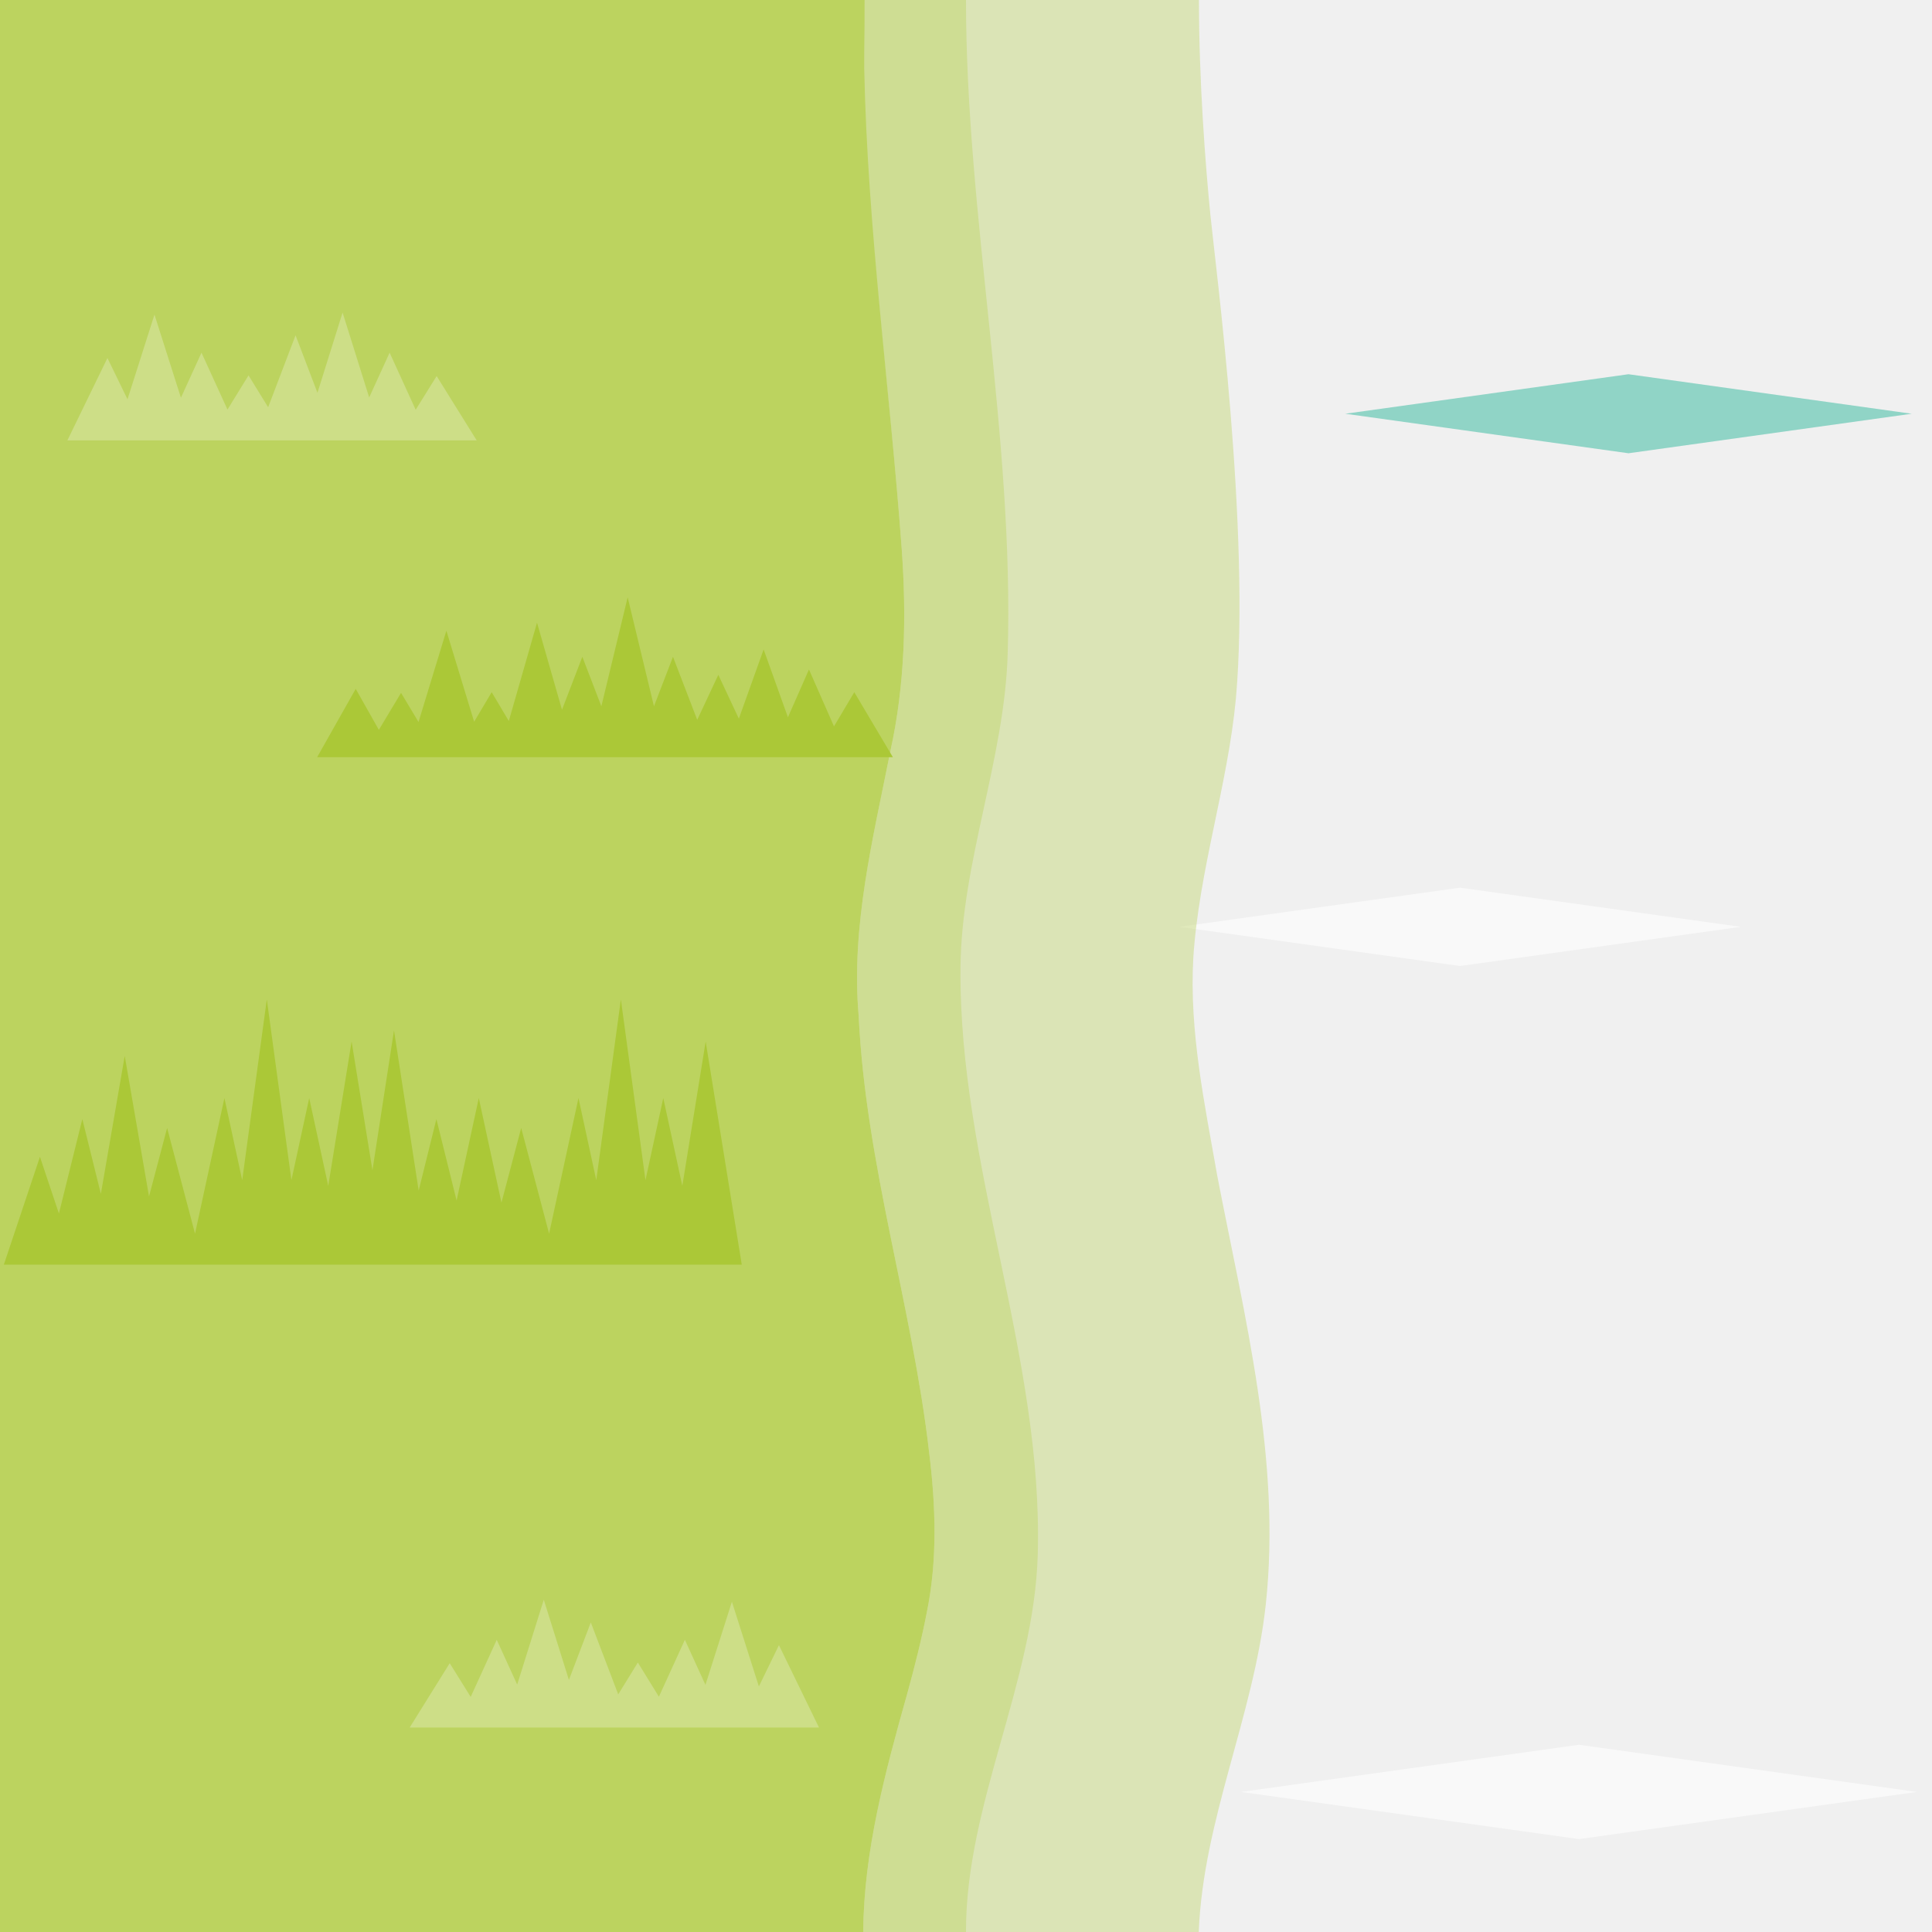
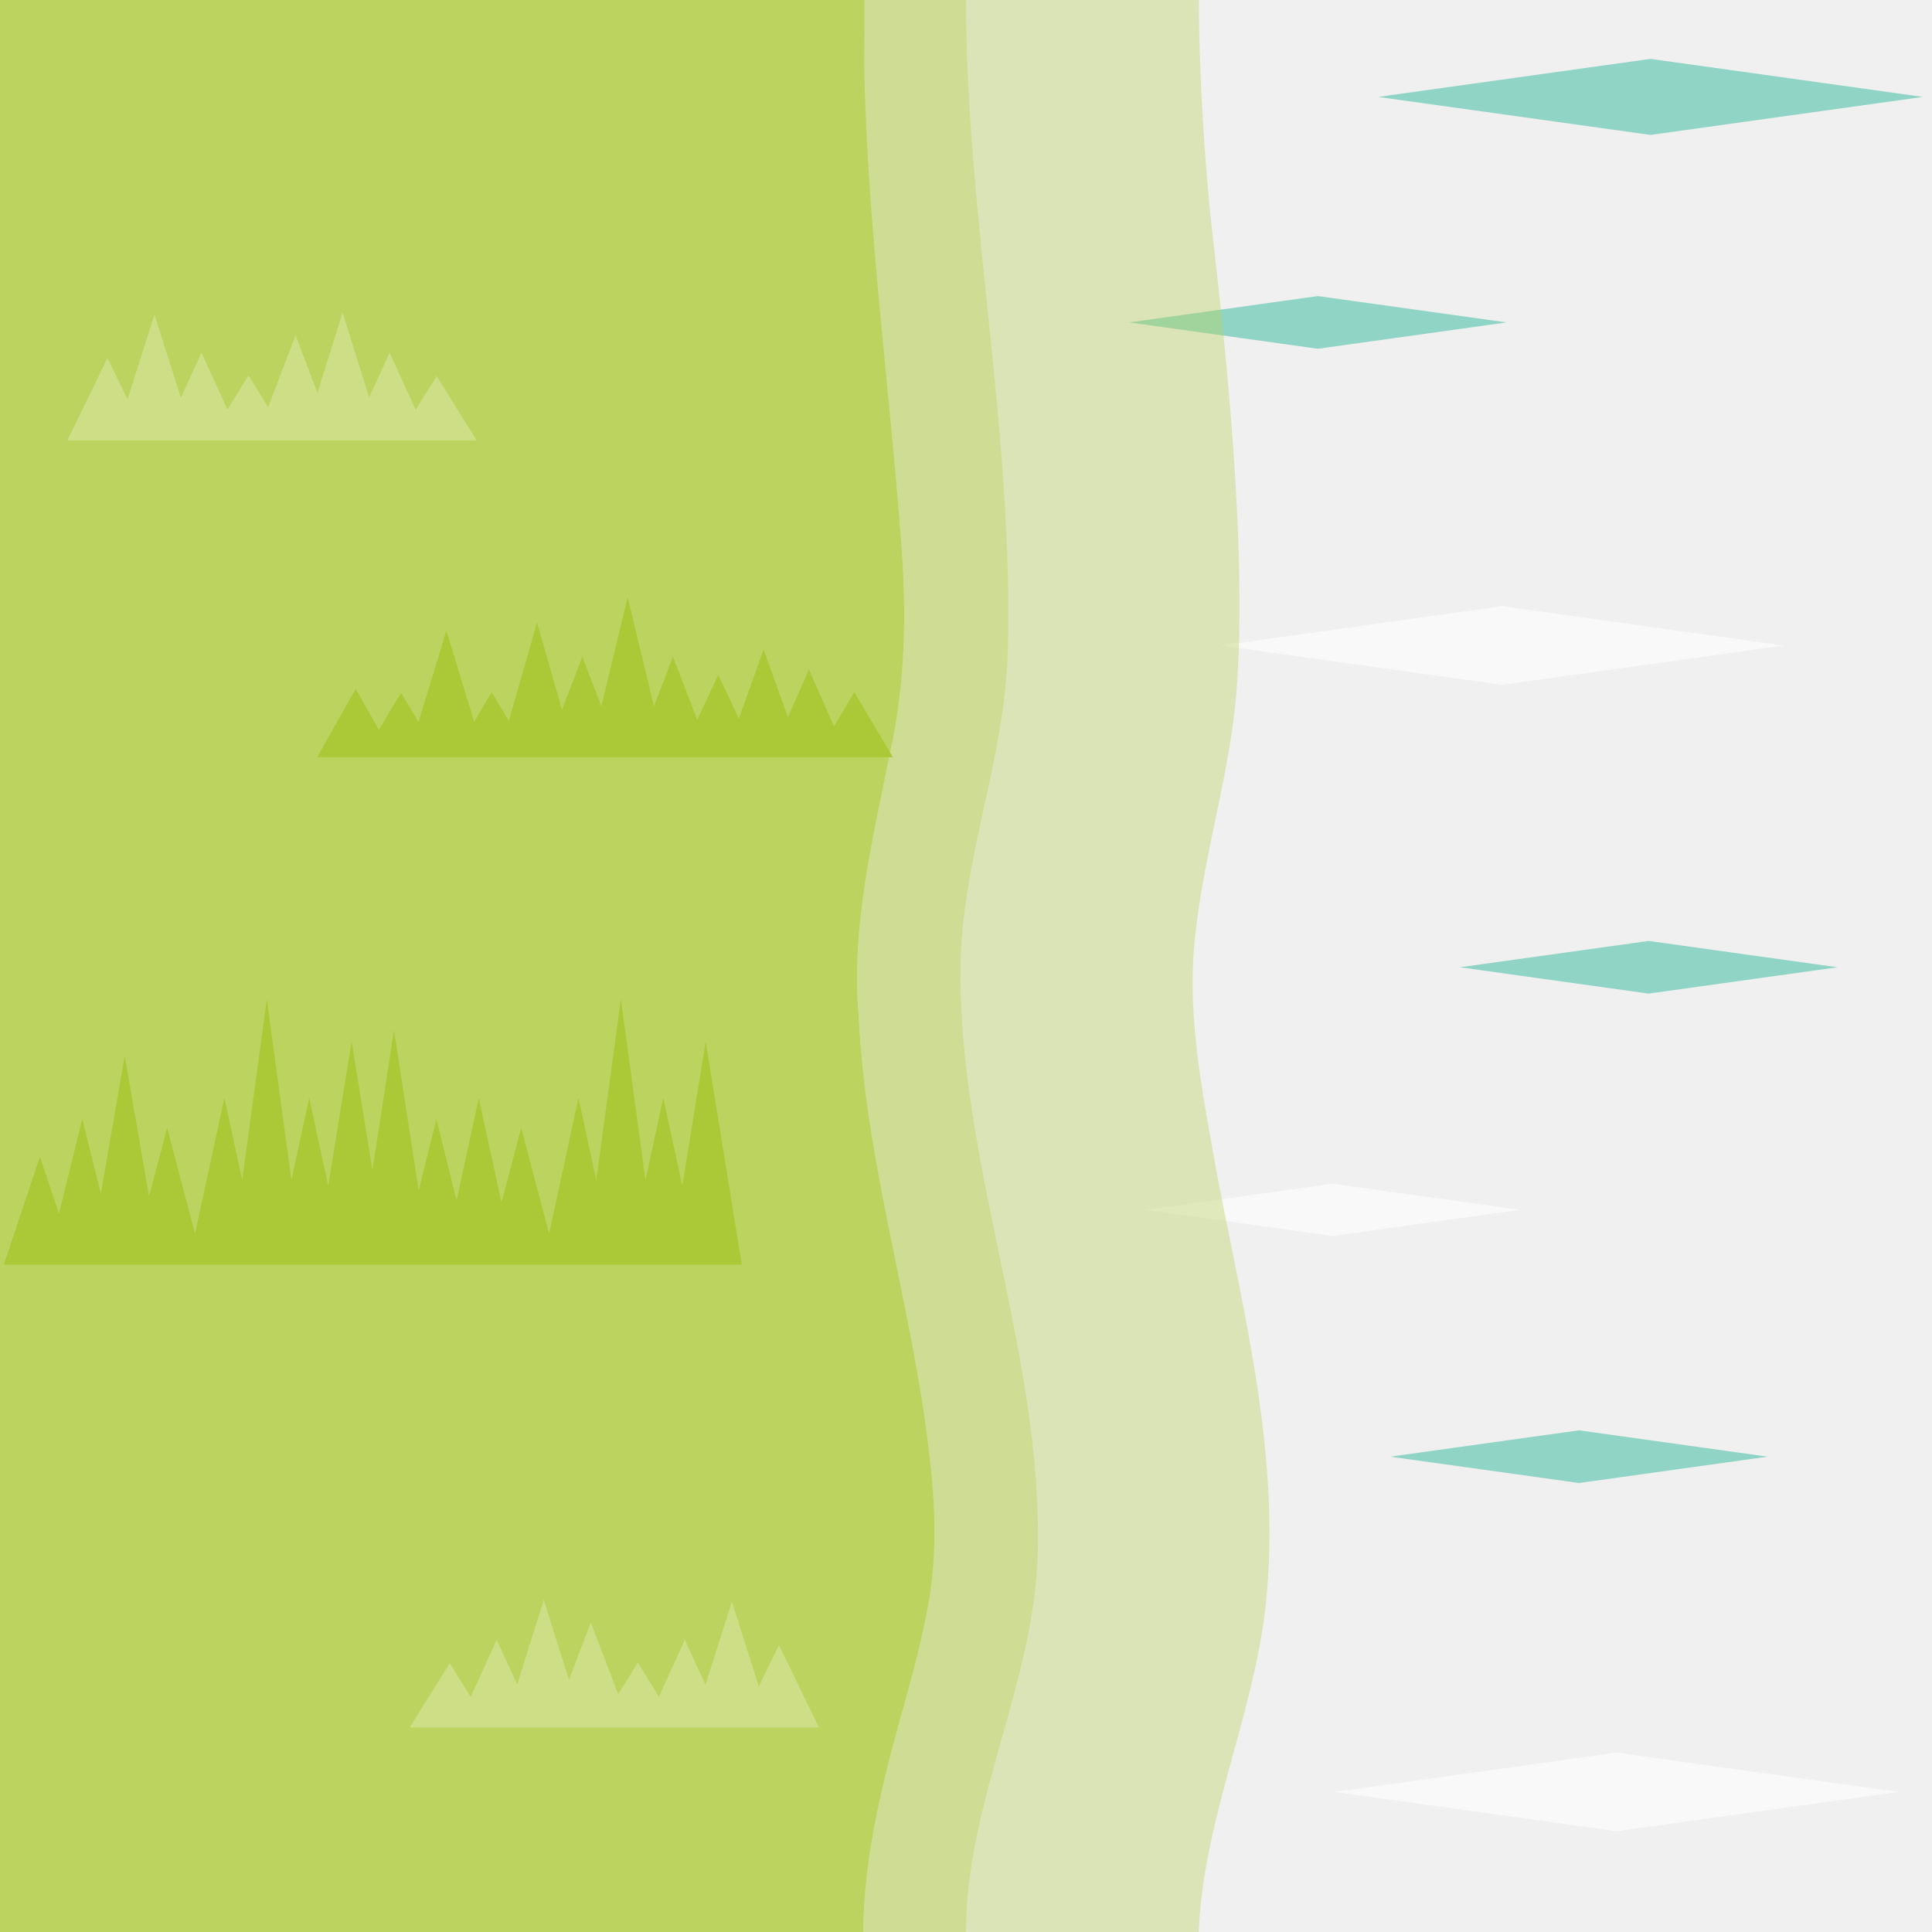
<svg xmlns="http://www.w3.org/2000/svg" xmlns:xlink="http://www.w3.org/1999/xlink" width="300" height="300" viewBox="0 300 300 300" version="1.1" id="svg5">
  <defs id="defs1">
    <rect id="wave_bright" fill="#ffffff" opacity="0.6" width="44.157" height="44.157" x="-18.078" y="32.851" transform="matrix(0.9904043,0.1382004,-0.9904043,0.1382004,0,0)" />
    <rect id="wave_dark" fill="#00aa88" opacity="0.4" width="44.157" height="44.157" x="102.193" y="153.626" transform="matrix(0.9904043,0.1382004,-0.9904043,0.1382004,0,0)" />
  </defs>
  <g id="g2" style="display:inline">
-     <use x="0" y="0" xlink:href="#wave_bright" id="use1-5-5" transform="matrix(1.2,0,0,1.2,305.7102,568.4771)">
+     <use x="0" y="0" xlink:href="#wave_bright" id="use1-5-5" transform="translate(301.451,570.1059)">
      <animate attributeName="opacity" values="0;1;0;0;1;1;0" dur="3s" repeatCount="indefinite" />
    </use>
-     <use x="0" y="0" xlink:href="#wave_bright" id="use1-3-2-5" transform="matrix(0.9965347,0,0,0.9965347,276.9771,435.8026)">
+     <use x="0" y="0" xlink:href="#wave_bright" id="use1-8-2" transform="translate(283.6805,392.0909)">
+       <animate attributeName="opacity" values="1;0;0;1;1;1;0;0;1" dur="2.8s" repeatCount="indefinite" />
+     </use>
+     <use x="0" y="0" xlink:href="#wave_bright" id="use1-3-2-5" transform="matrix(0.6643564,0,0,0.6643564,240.4501,482.4522)">
      <animate attributeName="opacity" values="0;1;1;0;0;0" dur="2.4s" repeatCount="indefinite" />
    </use>
-     <use x="0" y="0" xlink:href="#wave_dark" id="use2-2-6-47" transform="matrix(1.005547,0,0,1.005547,304.0929,322.5592)">
+     <use x="0" y="0" xlink:href="#wave_dark" id="use2-2-6-47" transform="matrix(0.6703647,0,0,0.6703647,279.3305,498.4)">
      <animate attributeName="opacity" values="0;1;1;1;0;0;1;0" dur="3.5s" repeatCount="indefinite" />
+     </use>
+     <use x="0" y="0" xlink:href="#wave_dark" id="use2-2-6-9-2" transform="matrix(0.6703647,0,0,0.6703647,290.152,422.4049)">
+       <animate attributeName="opacity" values="0;1;1;0;0;0;1;1;0" dur="3.6s" repeatCount="indefinite" />
+     </use>
+     <use x="0" y="0" xlink:href="#wave_dark" id="use2-2-6-1-7" transform="matrix(0.967462,0,0,0.967462,305.5707,274.9399)">
+       <animate attributeName="opacity" values="0;1;0" dur="3s" repeatCount="indefinite" />
+     </use>
+     <use x="0" y="0" xlink:href="#wave_dark" id="use2-2-6-7-7" transform="matrix(0.6703647,0,0,0.6703647,238.788,322.2729)">
+       <animate attributeName="opacity" values="1;1;0;0;0;1" dur="4s" repeatCount="indefinite" />
    </use>
  </g>
  <g id="layer1" style="display:inline" transform="scale(3)">
    <g id="g38" style="fill:#bcd35f;fill-opacity:0.4">
      <path id="path31" style="display:inline;fill:#bcd35f;fill-opacity:0.4;stroke-width:0.253;stroke-linecap:round;-inkscape-stroke:none" d="m 44.754,100 c -0.021,1.174 -0.063,2.349 -0.057,3.52 0.171,8.362 1.365,16.597 1.974,24.88 0.254,3.5 0.174,7.042 -0.587,10.48 -0.896,4.513 -2.049,9.074 -1.639,13.715 0.364,7.651 2.771,15.021 3.642,22.542 0.344,2.772 0.447,5.6 -0.123,8.35 -0.262,1.363 -0.633,2.833 -1.018,4.218 -1.128,4.011 -2.238,8.103 -2.267,12.294 h 17.368 c 0.228,-5.798 2.842,-11.194 3.469,-16.945 0.809,-7.489 -1.1,-14.884 -2.508,-22.181 -0.652,-3.727 -1.458,-7.485 -1.243,-11.291 0.291,-4.535 1.775,-8.893 2.204,-13.412 0.766,-8.64 -1.059,-22.441 -1.319,-25.041 C 62.392,108.53 62.058,104.224 62.058,100 Z" />
      <path id="path24" style="display:inline;fill:#bcd35f;fill-opacity:0.4;stroke-width:1.057;stroke-linecap:round;-inkscape-stroke:none" d="m 0,100 v 100 h 50 c -0.016,-6.627 3.525,-12.907 3.714,-19.532 0.292,-10.214 -4.094,-20.175 -3.999,-30.393 0.051,-5.471 2.278,-10.761 2.443,-16.23 C 52.498,122.593 50,111.162 50,100 Z" />
      <path id="path10" style="display:inline;fill:#bcd35f;fill-opacity:1;stroke-width:1.057;stroke-linecap:round;-inkscape-stroke:none" d="m 0,100 v 100 h 44.68 c 0.029,-4.191 1.139,-8.283 2.267,-12.294 0.384,-1.385 0.756,-2.856 1.018,-4.218 0.57,-2.75 0.467,-5.578 0.123,-8.35 -0.871,-7.521 -3.278,-14.891 -3.642,-22.542 -0.409,-4.642 0.744,-9.203 1.639,-13.715 0.761,-3.437 0.841,-6.98 0.587,-10.48 -0.609,-8.283 -1.77,-16.518 -1.941,-24.88 -0.006,-1.172 0.023,-1.736 0.023,-3.52 z" />
    </g>
  </g>
  <g id="layer2" style="display:inline">
    <use x="0" y="0" xlink:href="#g4657" id="use14-2" style="display:inline" transform="translate(-134.5166,209.8542)" />
    <use x="0" y="0" xlink:href="#g4657" id="use14-0-1" style="display:inline" transform="matrix(-1,0,0,1,272.1517,409.7212)" />
    <use x="0" y="0" xlink:href="#g4822-3" id="use16-2" style="display:inline" transform="matrix(-1,0,0,1,212.4096,448.9105)" />
    <use x="0" y="0" xlink:href="#g4800-6" id="use17-05" style="display:inline" transform="translate(117.2289,293.6317)" />
  </g>
  <g id="layer7" style="display:none" transform="translate(-287.7775,143.532)">
    <g id="g4822" transform="matrix(1.32649,0,0,0.614802,-550.0713,78.80038)" style="display:inline">
      <path id="use4082" style="display:inline;fill:#cdde87;fill-opacity:1;stroke-width:0.785;stroke-linecap:round;-inkscape-stroke:none;stop-color:#000000" d="m 633.482,152.779 -52.409,107.904 -37.914,-49.013 -40.54,52.439 -49.757,-86.181 -76.899,133.164 h 153.772 90.323 90.296 90.323 122.048 90.323 90.296 90.323 26.848 63.449 26.875 63.449 90.323 90.296 122.047 90.323 90.323 90.296 l -76.873,-64.346 -40.432,33.842 -49.891,-56.35 -39.495,44.616 -50.829,-82.332 -51.766,83.889 -38.53,-40.88 -59.456,63.076 -62.591,-80.937 -37.914,49.013 -52.41,-107.904 -52.409,107.904 -37.887,-49.013 -40.566,52.451 -49.757,-86.193 -44.398,76.877 -45.925,-83.503 -52.57,95.573 -37.726,-42.636 -43.031,48.59 -47.292,-61.158 -48.283,62.44 -42.04,-44.579 -59.456,63.076 -62.591,-80.937 -37.887,49.013 z" transform="matrix(0.06302975,0,0,0.2550507,324.5038,180.6279)" />
    </g>
    <g id="g4800" transform="matrix(1.282942,0,0,0.6771687,-483.2854,18.79031)" style="display:inline">
      <path id="use4082-81" style="display:inline;fill:#cdde87;fill-opacity:1;stroke-width:0.785;stroke-linecap:round;-inkscape-stroke:none;stop-color:#000000" d="m 633.472,152.772 -52.409,107.917 -37.887,-49.023 -40.566,52.438 -49.757,-86.182 -56.214,97.355 -34.109,-28.543 -34.966,29.267 -55.33,-90.14 -55.491,90.378 -34.832,-28.837 -44.21,36.606 -46.113,-40.575 -76.873,67.659 h 153.772 90.323 90.296 90.323 90.323 90.296 90.323 26.848 63.449 26.875 63.449 90.323 90.296 90.323 l -76.899,-64.357 -40.432,33.846 -49.864,-56.339 -41.906,47.326 -48.417,-67.173 -49.382,68.541 -40.915,-43.402 -42.04,44.578 -48.283,-62.446 -37.914,49.011 z" transform="matrix(0.06302975,0,0,0.2550507,468.5642,245.3036)" />
    </g>
    <g id="g4645" transform="matrix(1.647417,0,0,0.614802,-759.7929,-107.8246)" style="display:inline">
      <path id="use4082-0-9" style="display:inline;fill:#cdde87;fill-opacity:1;stroke-width:0.785;stroke-linecap:round;-inkscape-stroke:none;stop-color:#000000" d="m 272.227,52.596 -52.409,176.186 -37.914,-80.029 -64.413,136.019 -57.634,-78.768 -40.432,55.258 -49.864,-91.988 -39.495,72.85 -50.829,-134.433 -51.766,136.995 -38.557,-66.769 -76.873,133.172 h 153.772 90.323 90.296 58.599 31.724 58.572 63.475 90.296 90.323 90.323 90.296 90.323 90.323 l -76.899,-86.7 -37.512,42.303 -52.811,-97.418 -38.691,71.386 -51.606,-143.768 -52.57,146.412 -37.753,-65.386 -42.013,72.789 -48.283,-101.953 -37.914,80.05 z" transform="matrix(0.06302975,0,0,0.1562034,500.4952,275.827)" />
    </g>
    <g id="g4657" transform="matrix(1.282942,0,0,0.614802,-545.5354,-17.4924)" style="display:inline">
      <path id="use4082-0-1" style="display:inline;fill:#cdde87;fill-opacity:1;stroke-width:0.785;stroke-linecap:round;-inkscape-stroke:none;stop-color:#000000" d="m 543.161,149.122 -48.256,101.654 -42.04,-72.849 -52.651,91.165 -37.673,-40.362 -40.432,43.311 -49.891,-72.1 -39.495,57.1 L 181.921,151.673 130.128,259.033 91.598,206.716 14.699,311.096 h 153.799 90.296 90.323 26.848 63.449 26.875 63.449 90.323 90.296 90.323 l -76.899,-81.521 -40.272,42.705 -50.025,-72.339 -39.254,56.749 z" transform="matrix(0.06302975,0,0,0.1992907,537.3017,224.3059)" />
    </g>
    <g id="g4843" transform="matrix(1.249865,0,0,0.7326058,-433.2883,-231.6182)" style="display:inline">
      <path id="use4082-8" style="display:inline;fill:#cdde87;fill-opacity:1;stroke-width:0.785;stroke-linecap:round;-inkscape-stroke:none;stop-color:#000000" d="m 240.501,152.777 -52.409,107.904 -37.914,-49.013 -47.158,60.982 -30.947,-25.913 -40.432,33.846 -49.864,-56.341 -39.495,44.613 -50.829,-82.337 -51.793,83.894 -38.53,-40.881 -48.899,51.867 -41.397,-34.662 -40.432,33.846 -49.891,-56.341 -39.495,44.613 -50.829,-82.337 -51.766,83.894 -38.53,-40.881 -36.815,39.041 -53.508,-97.274 -52.57,95.591 -37.753,-42.647 -43.005,48.595 -47.292,-61.17 -48.283,62.445 -42.04,-44.581 -76.873,81.563 h 153.772 90.296 90.323 90.323 90.296 90.323 90.323 90.296 90.323 90.323 90.296 14.656 75.667 14.63 63.475 90.296 90.323 122.048 90.296 90.323 90.323 l -76.899,-99.427 -37.887,49.024 -52.409,-107.915 -52.409,107.915 -37.914,-49.024 -40.566,52.442 -49.757,-86.183 -63.315,109.681 -58.733,-75.94 -37.887,49.024 z" transform="matrix(0.06302975,0,0,0.2550507,388.9405,236.0873)" />
    </g>
    <g id="g4822-3" transform="matrix(1.156495,0,0,1.019986,-305.4633,-217.7087)" style="display:inline">
      <path id="use4082-06" style="display:inline;fill:#abc837;fill-opacity:1;stroke-width:0.785;stroke-linecap:round;-inkscape-stroke:none;stop-color:#000000" d="m 633.488,152.777 -52.409,107.916 -37.914,-49.026 -40.566,52.439 -49.757,-86.181 -76.873,133.176 h 153.772 90.323 90.296 58.599 31.724 58.572 63.475 90.296 90.323 90.323 90.296 90.323 90.323 90.296 122.048 90.323 90.296 90.323 l -76.899,-64.359 -40.432,33.842 -49.864,-56.35 -39.495,44.616 -50.829,-82.332 -51.766,83.889 -38.53,-40.88 -59.456,63.088 -62.591,-80.95 -37.914,49.026 -52.409,-107.916 -52.41,107.916 -37.914,-49.026 -40.54,52.451 -49.757,-86.193 -44.398,76.877 -45.925,-83.491 -52.57,95.585 -37.753,-42.661 -43.005,48.602 -47.292,-61.17 -48.283,62.44 -42.04,-44.579 -59.456,63.088 -62.591,-80.95 -37.887,49.026 z" transform="matrix(0.06302975,0,0,0.2550507,324.5038,180.6279)" />
    </g>
    <g id="g4800-6" transform="matrix(1.236356,0,0,0.614802,-648.4422,-75.65047)" style="display:inline">
      <path id="use4082-81-5" style="display:inline;fill:#abc837;fill-opacity:1;stroke-width:0.785;stroke-linecap:round;-inkscape-stroke:none;stop-color:#000000" d="m 633.47,152.783 -52.409,107.904 -37.887,-49.013 -40.566,52.439 -49.757,-86.193 -56.214,97.366 -34.109,-28.548 -34.966,29.271 -55.33,-90.142 -55.491,90.379 L 181.907,247.396 137.697,284.016 91.584,243.435 14.711,311.095 h 90.323 63.449 90.323 90.296 90.323 90.323 90.296 90.323 90.323 90.296 90.323 90.296 90.323 l -76.873,-64.359 -40.459,33.855 -49.864,-56.35 -41.906,47.332 -48.417,-67.186 -49.382,68.556 -40.915,-43.408 -42.04,44.579 -48.283,-62.44 -37.914,49.013 z" transform="matrix(0.06302975,0,0,0.2550507,468.5642,245.3036)" />
    </g>
    <g id="g4645-1" transform="matrix(1.373903,0,0,0.9365661,-628.5668,-40.40759)" style="display:inline">
      <path id="use4082-0-9-3" style="display:inline;fill:#abc837;fill-opacity:1;stroke-width:0.785;stroke-linecap:round;-inkscape-stroke:none;stop-color:#000000" d="M 272.214,52.582 219.804,228.788 181.917,148.759 117.477,284.778 59.869,206.01 19.437,261.268 -30.454,169.28 -69.948,242.13 -120.75,107.697 l -51.793,136.975 -38.53,-66.749 -76.899,133.172 h 90.323 63.475 90.296 90.323 90.296 122.048 90.323 90.323 90.296 90.323 90.323 90.296 l -76.873,-86.72 -37.512,42.303 -52.811,-97.398 -38.718,71.386 -51.606,-143.768 -52.543,146.412 -37.753,-65.386 -42.04,72.789 -48.283,-101.953 -37.914,80.029 z" transform="matrix(0.06302975,0,0,0.1562034,500.4952,275.827)" />
    </g>
    <g id="g4657-9" transform="matrix(1.564476,0,0,0.7968458,-930.2327,-180.6796)" style="display:inline">
      <path id="use4082-0-1-5" style="display:inline;fill:#abc837;fill-opacity:1;stroke-width:0.785;stroke-linecap:round;-inkscape-stroke:none;stop-color:#000000" d="m 543.171,149.124 -48.256,101.651 -42.067,-72.847 -52.624,91.172 -37.699,-40.365 -40.432,43.317 -49.864,-72.109 -39.495,57.092 L 181.905,151.67 130.139,259.04 91.609,206.72 14.709,311.101 h 90.323 63.449 90.323 90.296 90.323 90.323 90.296 90.323 90.323 L 723.791,229.584 683.519,272.286 633.468,199.943 594.214,256.691 Z" transform="matrix(0.06302975,0,0,0.1992907,537.3017,224.3059)" />
    </g>
    <g id="g4843-3" transform="matrix(1.156495,0,0,0.614802,-390.4754,-22.62363)" style="display:inline">
      <path id="use4082-8-3" style="display:inline;fill:#abc837;fill-opacity:1;stroke-width:0.785;stroke-linecap:round;-inkscape-stroke:none;stop-color:#000000" d="m 240.487,152.775 -52.409,107.916 -37.887,-49.026 -47.158,60.983 -30.947,-25.908 -40.432,33.842 -49.891,-56.337 -39.495,44.616 -50.829,-82.332 -51.766,83.889 -38.53,-40.88 -48.899,51.866 -41.424,-34.664 -40.432,33.842 -49.864,-56.337 -39.521,44.629 -50.802,-82.345 -51.793,83.889 -38.53,-40.88 -36.815,39.049 -53.481,-97.279 -52.57,95.573 -37.753,-42.636 -43.031,48.59 -47.292,-61.17 -48.283,62.453 -42.013,-44.579 -76.899,81.56 h 153.772 90.323 90.323 90.296 90.323 90.296 90.323 90.323 90.296 90.323 90.323 90.296 78.105 90.323 58.572 31.724 58.599 63.449 90.323 90.323 90.296 l -76.873,-99.434 -37.914,49.026 -52.409,-107.916 -52.409,107.916 -37.914,-49.026 -40.54,52.451 -49.757,-86.193 -63.342,109.685 -58.706,-75.942 -37.914,49.026 z" transform="matrix(0.06302975,0,0,0.2550507,388.9405,236.0873)" />
    </g>
  </g>
</svg>
